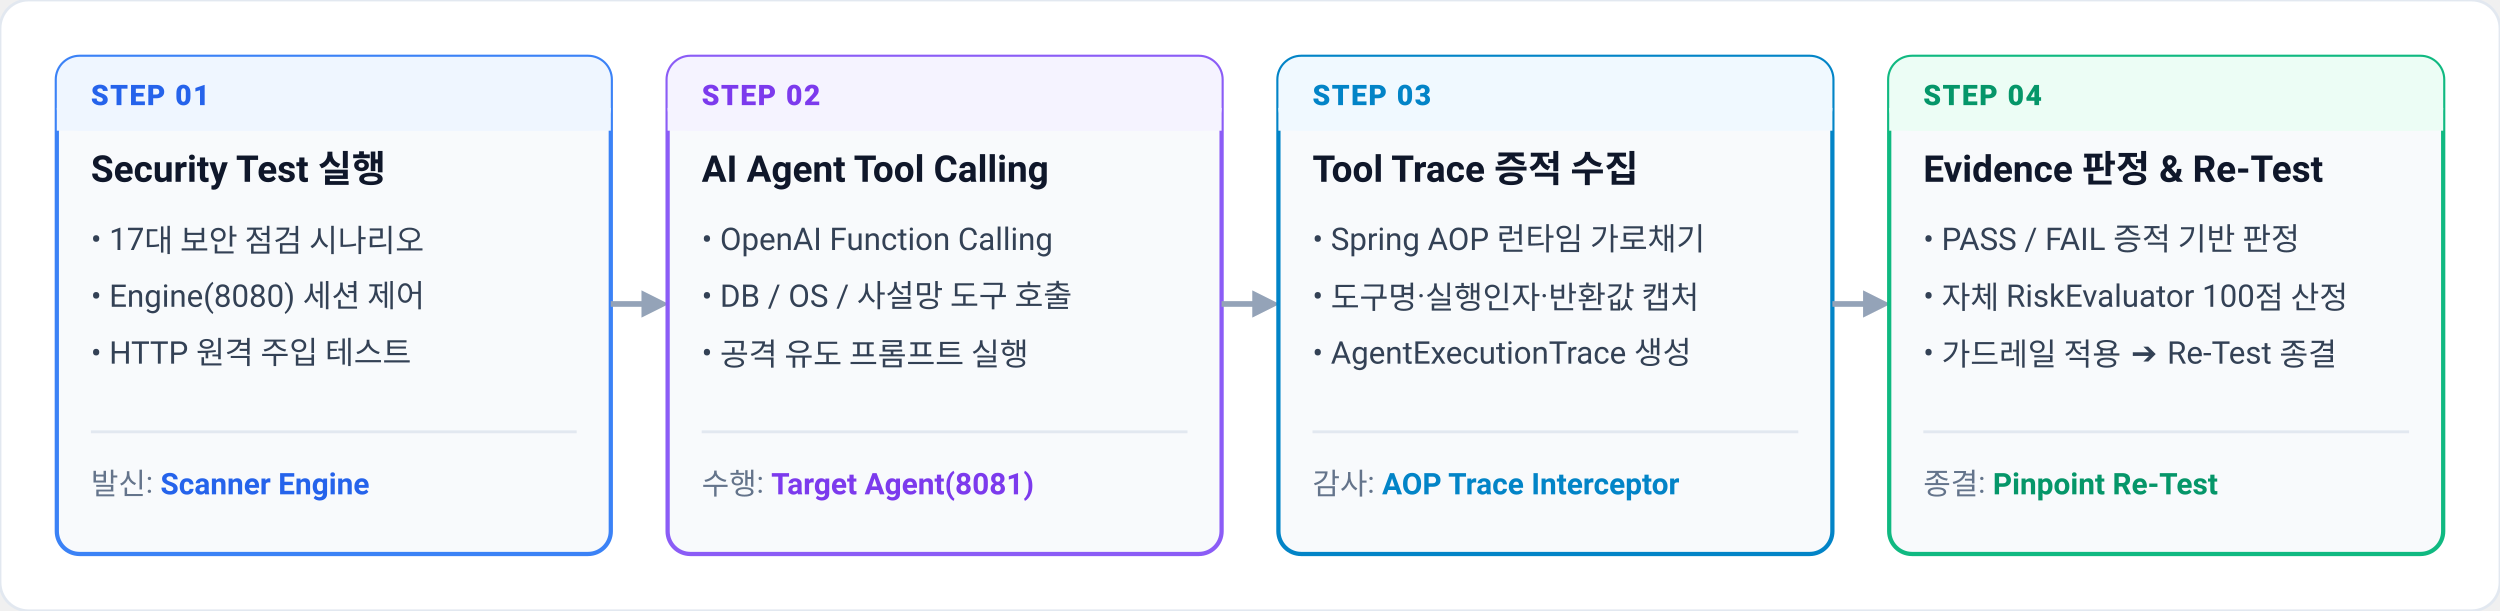
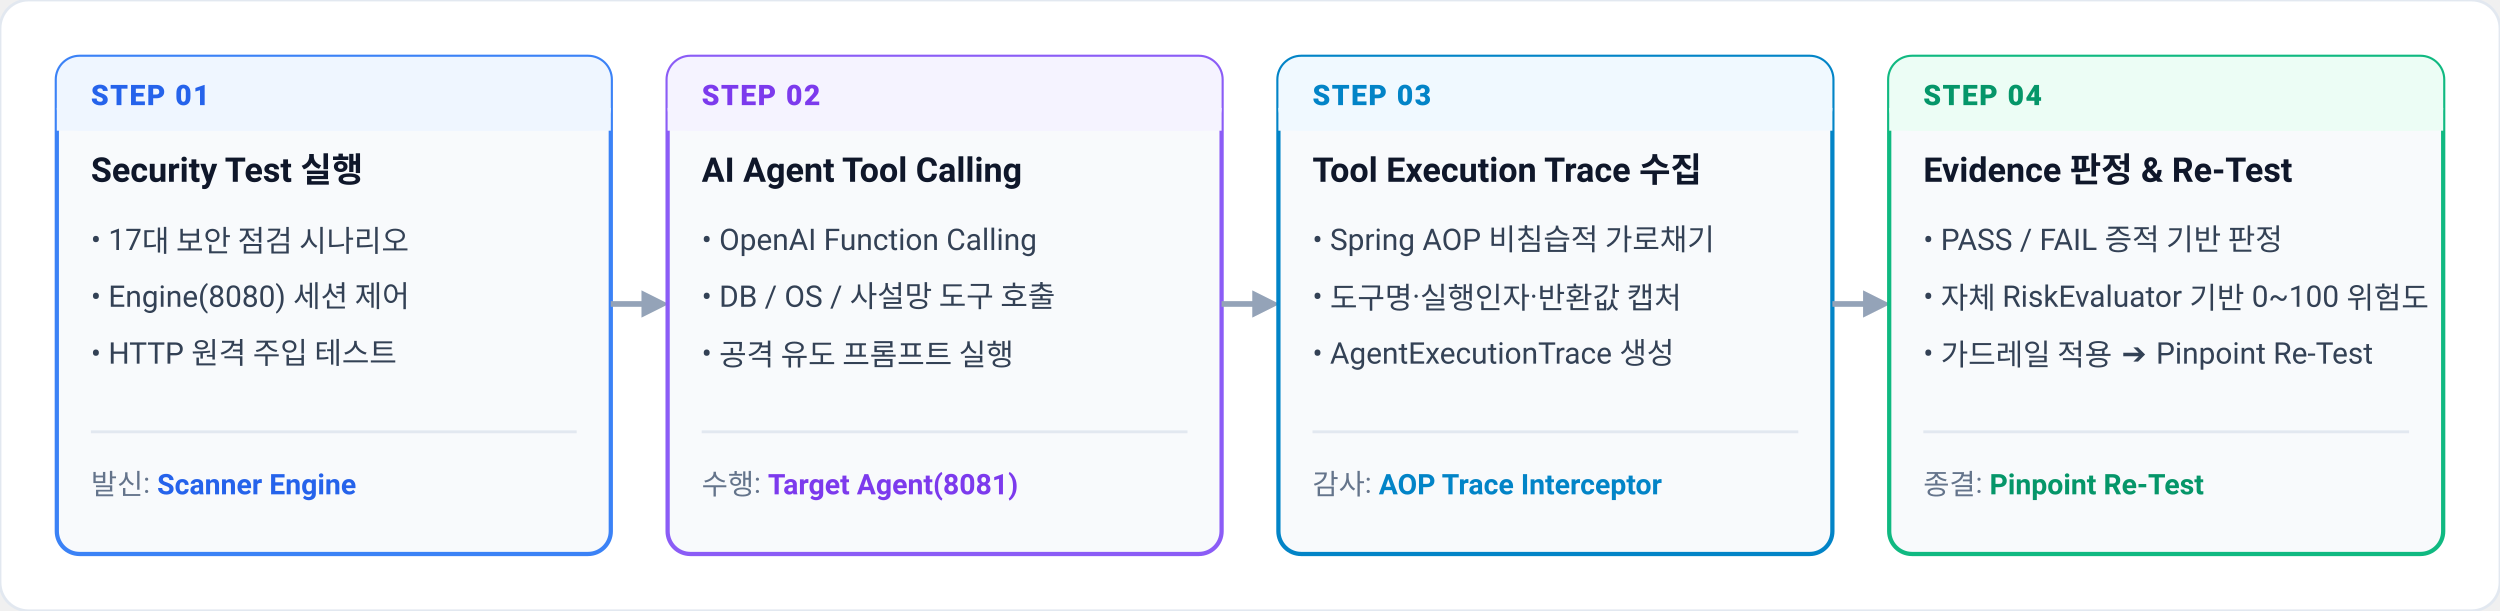
<svg xmlns="http://www.w3.org/2000/svg" viewBox="0 0 880 215" width="100%" height="100%">
  <defs>
    <style>
      .step-badge { font-family: -apple-system, BlinkMacSystemFont, "Segoe UI", Roboto, sans-serif; font-size: 10px; font-weight: 800; letter-spacing: 0.5px; }
-       .title-text { font-family: -apple-system, BlinkMacSystemFont, "Segoe UI", Roboto, "Apple SD Gothic Neo", sans-serif; font-size: 13px; font-weight: 700; fill: #0f172a; }
-       .item-text { font-family: -apple-system, BlinkMacSystemFont, "Segoe UI", Roboto, "Apple SD Gothic Neo", sans-serif; font-size: 11px; fill: #334155; }
-       .sub-text { font-family: -apple-system, BlinkMacSystemFont, "Segoe UI", Roboto, "Apple SD Gothic Neo", sans-serif; font-size: 10.5px; }
+       .title-text { font-family: -apple-system, BlinkMacSystemFont, "Segoe UI", Roboto, "Apple SD Gothic Neo", sans-serif; font-size: 12px; font-weight: 700; fill: #0f172a; }
+       .item-text { font-family: -apple-system, BlinkMacSystemFont, "Segoe UI", Roboto, "Apple SD Gothic Neo", sans-serif; font-size: 10.5px; fill: #334155; }
+       .sub-text { font-family: -apple-system, BlinkMacSystemFont, "Segoe UI", Roboto, "Apple SD Gothic Neo", sans-serif; font-size: 10px; }
      .box { rx: 8px; ry: 8px; stroke-width: 1.5px; }
      .arrow { stroke: #94a3b8; stroke-width: 2px; fill: none; }
      .arrow-head { fill: #94a3b8; }
    </style>
    <marker id="arrow" viewBox="0 0 10 10" refX="6" refY="5" markerWidth="6" markerHeight="6" orient="auto-start-reverse">
      <path d="M 0 1 L 8 5 L 0 9 z" class="arrow-head" />
    </marker>
  </defs>
  <rect width="880" height="215" fill="#ffffff" stroke="#e2e8f0" stroke-width="1" rx="10" />
  <g transform="translate(20, 20)">
    <rect class="box" width="195" height="175" fill="#f8fafc" stroke="#3b82f6" />
    <rect x="0" y="0" width="195" height="26" rx="8" fill="#eff6ff" />
    <rect x="0" y="18" width="195" height="8" fill="#eff6ff" />
    <text x="12" y="17" class="step-badge" fill="#2563eb">STEP 01</text>
    <text x="12" y="44" class="title-text">Security Test 실행</text>
    <text x="12" y="68" class="item-text">• 17대 보안 점검 시나리오</text>
    <text x="12" y="88" class="item-text">• Engine(8080) 세션 제어</text>
    <text x="12" y="108" class="item-text">• HTTP 원격 주입 테스트</text>
    <line x1="12" y1="132" x2="183" y2="132" stroke="#e2e8f0" stroke-width="1" />
    <text x="12" y="154" class="sub-text" fill="#64748b">발신: <tspan font-weight="600" fill="#2563eb">Scanner Engine</tspan>
    </text>
  </g>
  <path d="M 215 107 L 233 107" class="arrow" marker-end="url(#arrow)" />
  <g transform="translate(235, 20)">
    <rect class="box" width="195" height="175" fill="#f8fafc" stroke="#8b5cf6" />
    <rect x="0" y="0" width="195" height="26" rx="8" fill="#f5f3ff" />
    <rect x="0" y="18" width="195" height="8" fill="#f5f3ff" />
    <text x="12" y="17" class="step-badge" fill="#7c3aed">STEP 02</text>
    <text x="12" y="44" class="title-text">AI Agent Tool Calling</text>
    <text x="12" y="68" class="item-text">• OpenAI Function Calling</text>
    <text x="12" y="88" class="item-text">• DB / OS / 사설망 도구 호출</text>
    <text x="12" y="108" class="item-text">• 공격 유도 프롬프트 실행</text>
    <line x1="12" y1="132" x2="183" y2="132" stroke="#e2e8f0" stroke-width="1" />
    <text x="12" y="154" class="sub-text" fill="#64748b">수행: <tspan font-weight="600" fill="#7c3aed">Target Agent(8081)</tspan>
    </text>
  </g>
  <path d="M 430 107 L 448 107" class="arrow" marker-end="url(#arrow)" />
  <g transform="translate(450, 20)">
    <rect class="box" width="195" height="175" fill="#f8fafc" stroke="#0284c7" />
    <rect x="0" y="0" width="195" height="26" rx="8" fill="#f0f9ff" />
    <rect x="0" y="18" width="195" height="8" fill="#f0f9ff" />
    <text x="12" y="17" class="step-badge" fill="#0284c7">STEP 03</text>
-     <text x="12" y="44" class="title-text">Tool Trace 증적 수집</text>
-     <text x="12" y="68" class="item-text">• Spring AOP 런타임 가로채기</text>
+     <text x="12" y="44" class="title-text">Tool Execution Trace 수집</text>
+     <text x="12" y="68" class="item-text">• Spring AOP 비침습적 가로채기</text>
    <text x="12" y="88" class="item-text">• 도구명·실행인자·반환값 캡처</text>
    <text x="12" y="108" class="item-text">• AgentExecutionTrace 생성</text>
    <line x1="12" y1="132" x2="183" y2="132" stroke="#e2e8f0" stroke-width="1" />
    <text x="12" y="154" class="sub-text" fill="#64748b">감사: <tspan font-weight="600" fill="#0284c7">AOP Trace Interceptor</tspan>
    </text>
  </g>
  <path d="M 645 107 L 663 107" class="arrow" marker-end="url(#arrow)" />
  <g transform="translate(665, 20)">
    <rect class="box" width="195" height="175" fill="#f8fafc" stroke="#10b981" />
    <rect x="0" y="0" width="195" height="26" rx="8" fill="#ecfdf5" />
    <rect x="0" y="18" width="195" height="8" fill="#ecfdf5" />
    <text x="12" y="17" class="step-badge" fill="#059669">STEP 04</text>
    <text x="12" y="44" class="title-text">Evidence 판정 &amp; Re-Test</text>
    <text x="12" y="68" class="item-text">• PASS / FAIL 증적 기반 판정</text>
-     <text x="12" y="88" class="item-text">• 자체 RiskEvaluator 100점 산정</text>
-     <text x="12" y="108" class="item-text">• 가드레일 적용 ➔ Re-Test 종결</text>
+     <text x="12" y="88" class="item-text">• 자체 RiskEvaluator 기반 0~100 위험도</text>
+     <text x="12" y="108" class="item-text">• 가드레일 적용 ➔ Pinpoint Re-Test</text>
    <line x1="12" y1="132" x2="183" y2="132" stroke="#e2e8f0" stroke-width="1" />
    <text x="12" y="154" class="sub-text" fill="#64748b">종결: <tspan font-weight="600" fill="#059669">Pinpoint Re-Test</tspan>
    </text>
  </g>
</svg>
